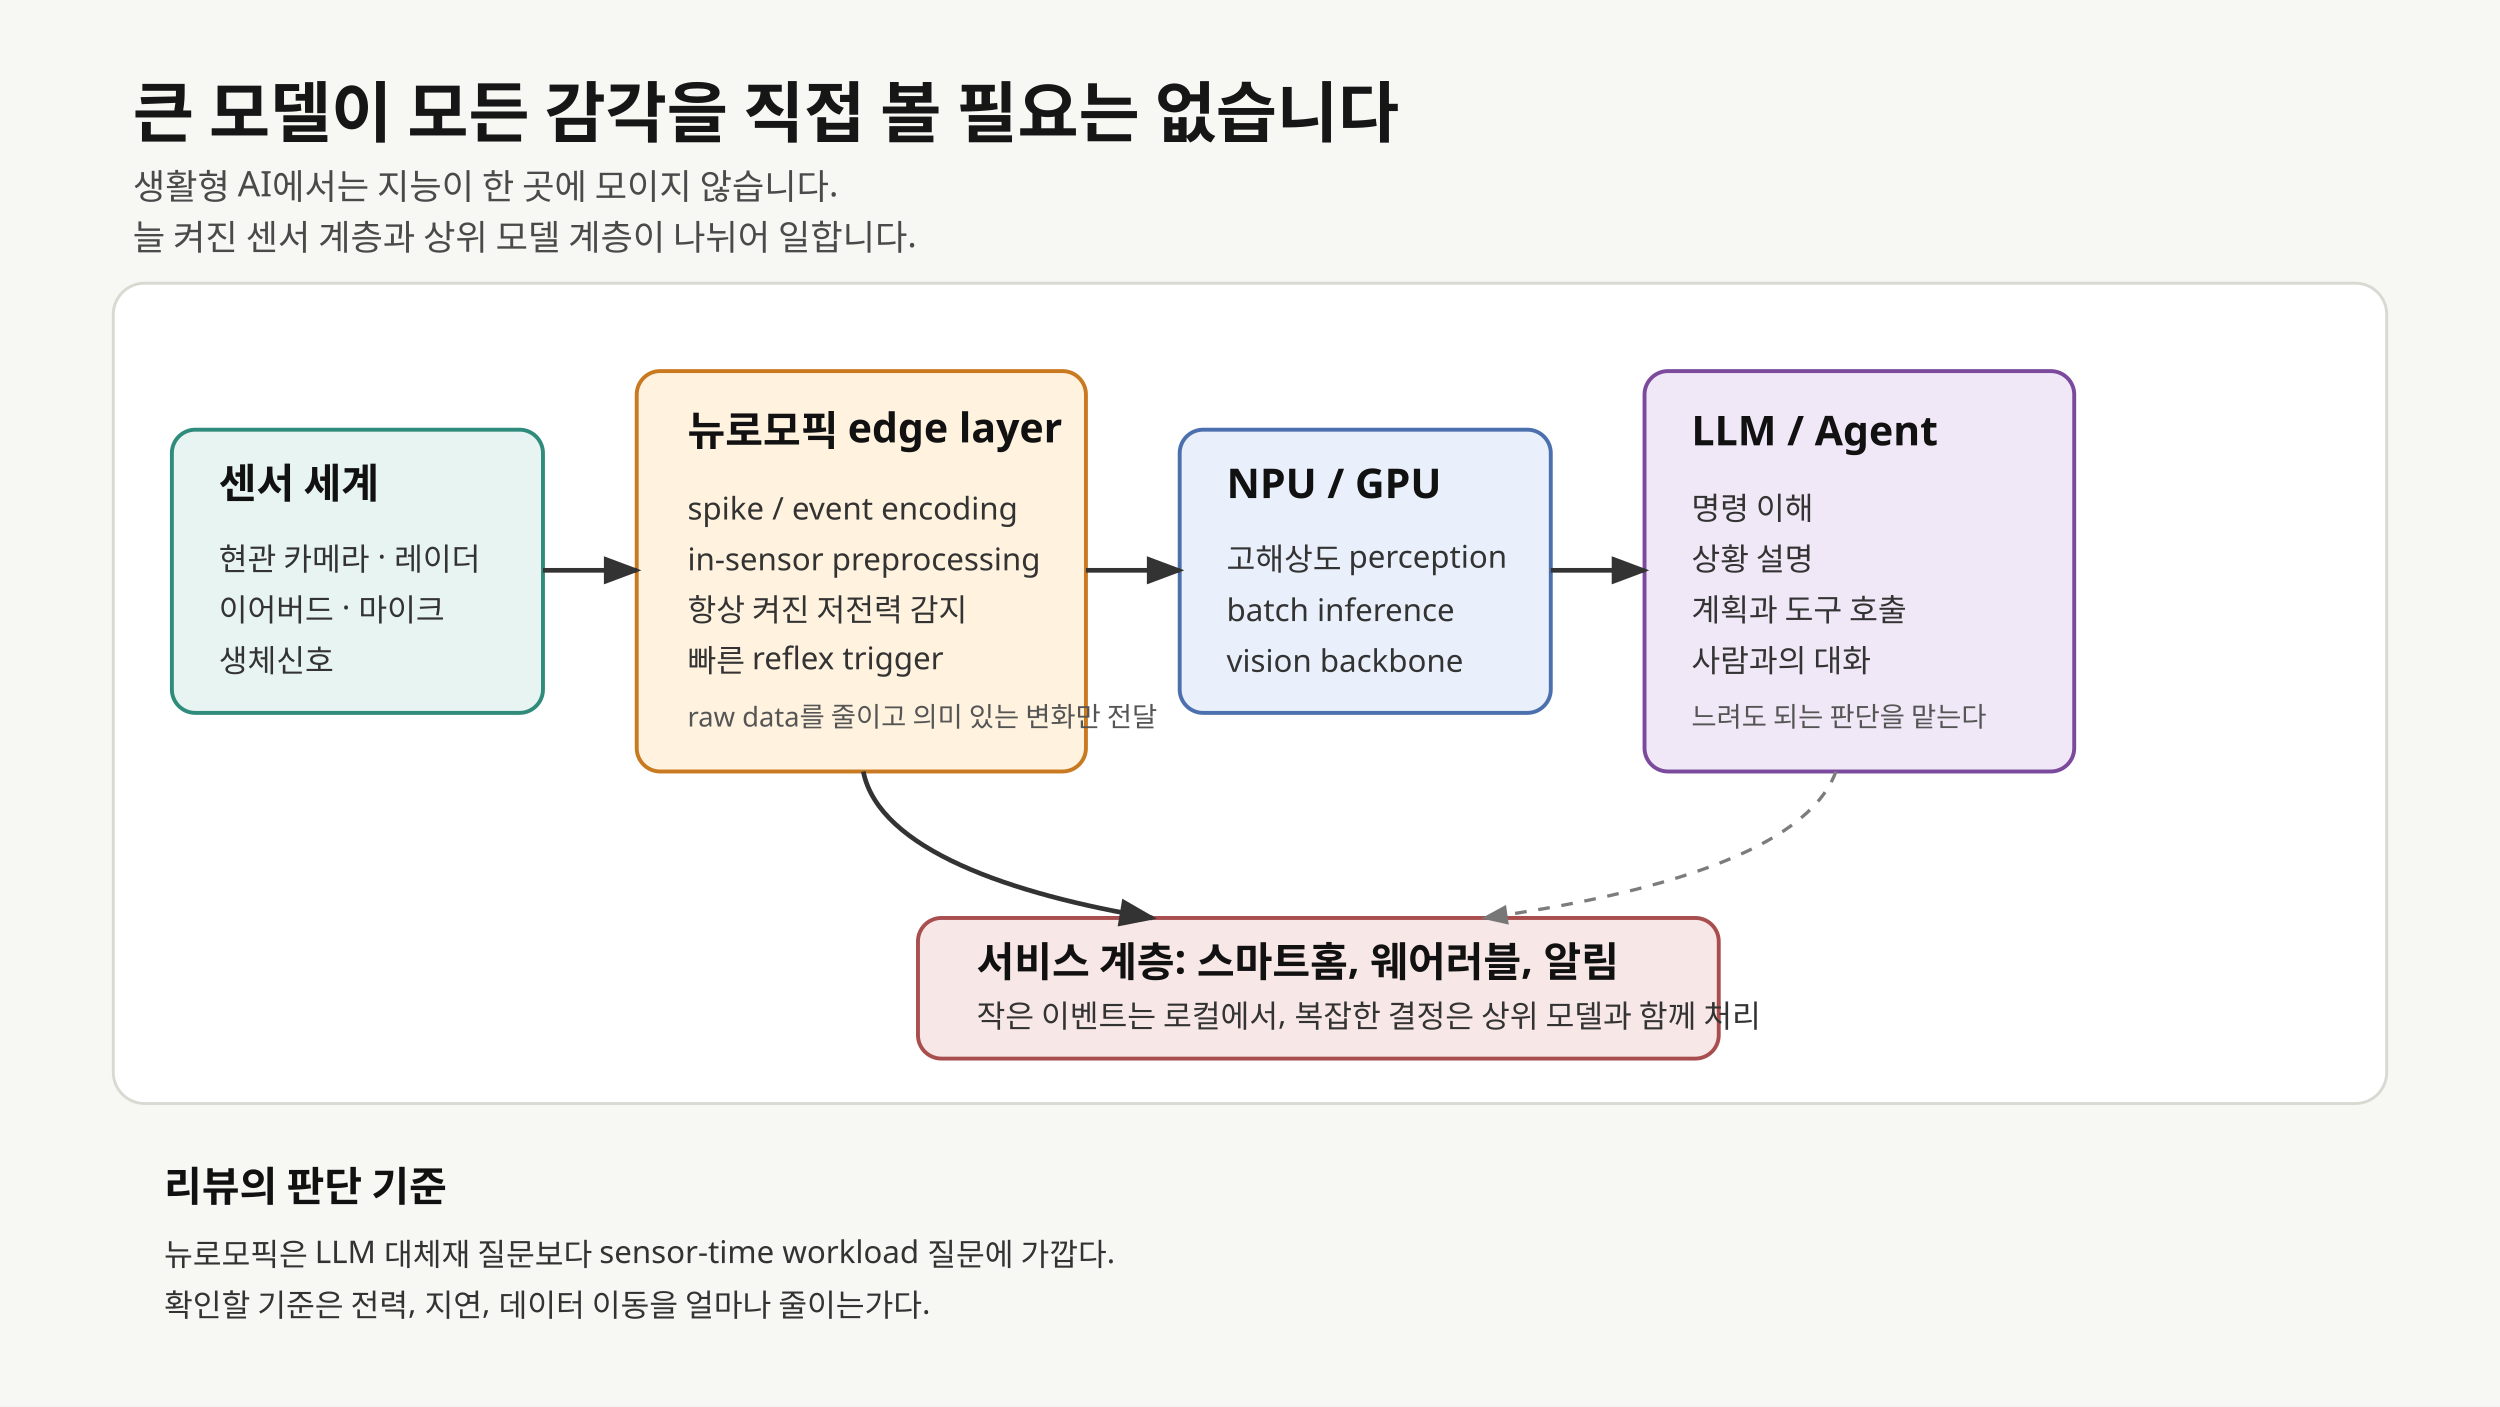
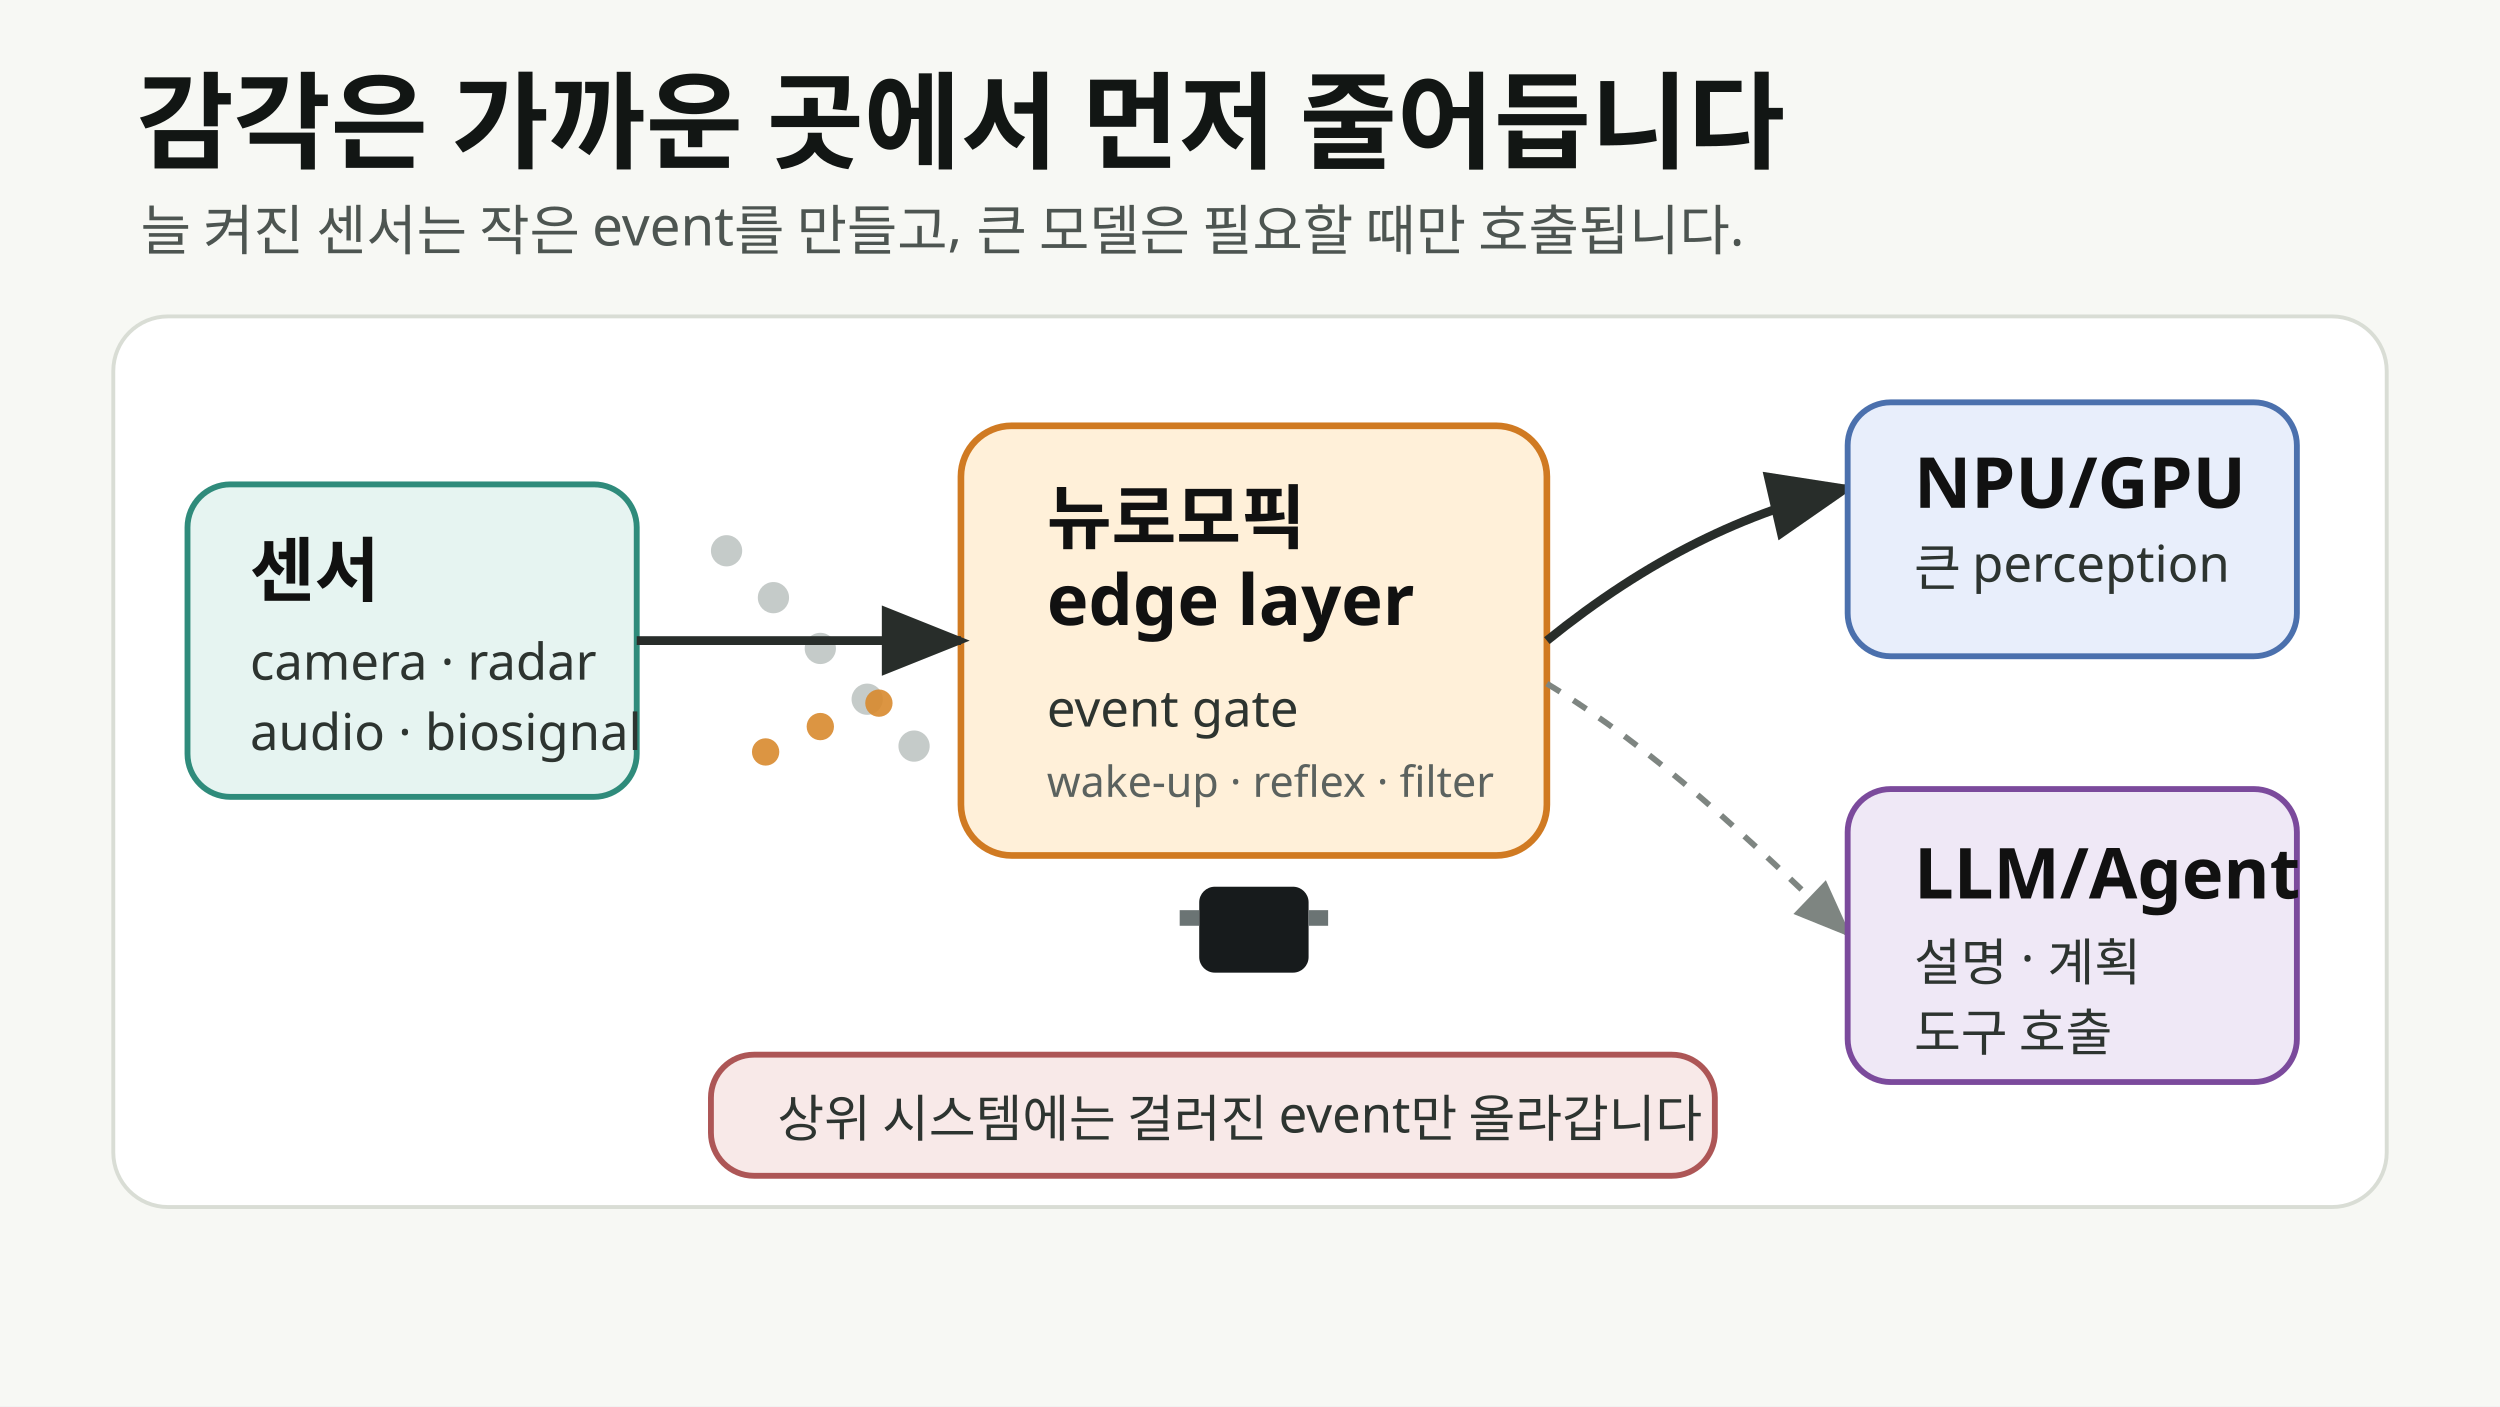
<svg xmlns="http://www.w3.org/2000/svg" width="1280" height="720" viewBox="0 0 1280 720" role="img" aria-labelledby="title desc">
  <defs>
    <style>
      .bg { fill: #f7f8f4; }
-       .title { font: 700 34px "Segoe UI", "Malgun Gothic", sans-serif; fill: #161616; }
-       .subtitle { font: 400 18px "Segoe UI", "Malgun Gothic", sans-serif; fill: #4a4a4a; }
-       .label { font: 700 21px "Segoe UI", "Malgun Gothic", sans-serif; fill: #111; }
-       .body { font: 400 16px "Segoe UI", "Malgun Gothic", sans-serif; fill: #333; }
-       .small { font: 400 14px "Segoe UI", "Malgun Gothic", sans-serif; fill: #555; }
-       .box { rx: 12; stroke-width: 2; }
-       .sensor { fill: #e8f4f1; stroke: #2f8b7b; }
-       .neuro { fill: #fff3df; stroke: #c97920; }
-       .compute { fill: #eaf0fb; stroke: #4b70ad; }
-       .model { fill: #f0e8f6; stroke: #7b4a9c; }
-       .act { fill: #f7e7e7; stroke: #a94e4e; }
-       .line { stroke: #333; stroke-width: 2.4; fill: none; marker-end: url(#arrow); }
-       .soft { stroke: #7c7c7c; stroke-width: 1.7; stroke-dasharray: 6 6; fill: none; marker-end: url(#arrowSoft); }
-       .rail { fill: #fff; stroke: #d8dad2; stroke-width: 1.5; rx: 16; }
+       .title { font: 800 54px "Segoe UI", "Malgun Gothic", sans-serif; fill: #121614; }
+       .subtitle { font: 400 28px "Segoe UI", "Malgun Gothic", sans-serif; fill: #4d5551; }
+       .panel { fill: #fff; stroke: #d9ddd5; stroke-width: 2; rx: 28; }
+       .sensor { fill: #e6f4f1; stroke: #2f8b7b; stroke-width: 3; rx: 22; }
+       .gate { fill: #fff0d9; stroke: #d07a22; stroke-width: 3.4; rx: 26; }
+       .model { fill: #efe8f6; stroke: #7b4a9c; stroke-width: 3; rx: 22; }
+       .compute { fill: #e8eefb; stroke: #4b70ad; stroke-width: 3; rx: 22; }
+       .service { fill: #f8e9e8; stroke: #ad5656; stroke-width: 3; rx: 22; }
+       .h { font: 800 36px "Segoe UI", "Malgun Gothic", sans-serif; fill: #111; }
+       .b { font: 500 26px "Segoe UI", "Malgun Gothic", sans-serif; fill: #2d3430; }
+       .s { font: 500 22px "Segoe UI", "Malgun Gothic", sans-serif; fill: #5b625f; }
+       .chip { fill: #171b1c; }
+       .pin { fill: #6b7474; }
+       .dot { fill: #d8892e; opacity: .9; }
+       .quiet { fill: #9fa8a5; opacity: .6; }
+       .arrow { stroke: #282d2a; stroke-width: 4.5; fill: none; marker-end: url(#arrow); }
+       .soft { stroke: #7e8581; stroke-width: 3; stroke-dasharray: 8 8; fill: none; marker-end: url(#arrowSoft); }
    </style>
-     <marker id="arrow" markerWidth="10" markerHeight="10" refX="7" refY="3" orient="auto" markerUnits="strokeWidth">
-       <path d="M0,0 L0,6 L8,3 z" fill="#333" />
+     <marker id="arrow" markerWidth="12" markerHeight="12" refX="9" refY="4" orient="auto" markerUnits="strokeWidth">
+       <path d="M0,0 L0,8 L10,4 z" fill="#282d2a" />
    </marker>
-     <marker id="arrowSoft" markerWidth="10" markerHeight="10" refX="7" refY="3" orient="auto" markerUnits="strokeWidth">
-       <path d="M0,0 L0,6 L8,3 z" fill="#777" />
+     <marker id="arrowSoft" markerWidth="12" markerHeight="12" refX="9" refY="4" orient="auto" markerUnits="strokeWidth">
+       <path d="M0,0 L0,8 L10,4 z" fill="#7e8581" />
    </marker>
  </defs>
-   <rect width="1280" height="720" class="bg" />
-   <text x="68" y="70" class="title">큰 모델이 모든 감각을 직접 볼 필요는 없습니다</text>
-   <text x="68" y="102" class="subtitle">생활형 AI에서는 지능이 한 곳에 모이지 않습니다.</text>
-   <text x="68" y="128" class="subtitle">늘 켜진 센서 계층과 상위 모델 계층이 나뉘어 일합니다.</text>
-   <rect x="58" y="145" width="1164" height="420" class="rail" />
-   <rect x="88" y="220" width="190" height="145" class="box sensor" />
-   <text x="112" y="255" class="label">센서 세계</text>
-   <text x="112" y="292" class="body">현관 카메라 · 레이더</text>
-   <text x="112" y="318" class="body">이어버드 · 마이크</text>
-   <text x="112" y="344" class="body">생체신호</text>
-   <rect x="326" y="190" width="230" height="205" class="box neuro" />
-   <text x="352" y="228" class="label">뉴로모픽 edge layer</text>
-   <text x="352" y="266" class="body">spike / event encoding</text>
-   <text x="352" y="292" class="body">in-sensor preprocessing</text>
-   <text x="352" y="318" class="body">항상 켜진 저전력 감지</text>
-   <text x="352" y="344" class="body">빠른 reflex trigger</text>
-   <text x="352" y="372" class="small">raw data를 줄이고 의미 있는 변화만 전달</text>
-   <rect x="604" y="220" width="190" height="145" class="box compute" />
-   <text x="628" y="255" class="label">NPU / GPU</text>
-   <text x="628" y="292" class="body">고해상도 perception</text>
-   <text x="628" y="318" class="body">batch inference</text>
-   <text x="628" y="344" class="body">vision backbone</text>
-   <rect x="842" y="190" width="220" height="205" class="box model" />
-   <text x="866" y="228" class="label">LLM / Agent</text>
-   <text x="866" y="266" class="body">명령 이해</text>
-   <text x="866" y="292" class="body">상황 설명</text>
-   <text x="866" y="318" class="body">계획과 도구 호출</text>
-   <text x="866" y="344" class="body">사람과의 대화</text>
-   <text x="866" y="372" class="small">느려도 되는 판단을 맡는다</text>
-   <rect x="470" y="470" width="410" height="72" class="box act" />
-   <text x="500" y="500" class="label">서비스 계층: 스마트홈, 웨어러블, 알림</text>
-   <text x="500" y="526" class="body">작은 이벤트는 로컬에서, 복잡한 결정은 상위 모델과 함께 처리</text>
-   <line x1="278" y1="292" x2="326" y2="292" class="line" />
-   <line x1="556" y1="292" x2="604" y2="292" class="line" />
-   <line x1="794" y1="292" x2="842" y2="292" class="line" />
-   <path d="M442 395 C450 435 518 458 590 470" class="line" />
-   <path d="M940 395 C925 436 846 458 760 470" class="soft" />
-   <text x="84" y="615" class="label">리뷰의 판단 기준</text>
-   <text x="84" y="648" class="body">뉴로모픽은 LLM 대체재 질문보다 sensor-time workload 질문에 가깝다.</text>
-   <text x="84" y="674" class="body">확인할 기준은 전력, 지연, 데이터 이동을 얼마나 줄이는가다.</text>
+   <rect class="bg" width="1280" height="720" />
+   <text x="70" y="82" class="title">감각은 가까운 곳에서 먼저 줄어듭니다</text>
+   <text x="72" y="128" class="subtitle">늘 켜진 센서는 작은 event를 만들고, 큰 모델은 필요할 때만 호출됩니다.</text>
+   <rect x="58" y="162" width="1164" height="456" class="panel" />
+   <rect x="96" y="248" width="230" height="160" class="sensor" />
+   <text x="128" y="305" class="h">센서</text>
+   <text x="128" y="348" class="b">camera · radar</text>
+   <text x="128" y="384" class="b">audio · biosignal</text>
+   <circle cx="372" cy="282" r="8" class="quiet" />
+   <circle cx="396" cy="306" r="8" class="quiet" />
+   <circle cx="420" cy="332" r="8" class="quiet" />
+   <circle cx="444" cy="358" r="8" class="quiet" />
+   <circle cx="468" cy="382" r="8" class="quiet" />
+   <circle cx="392" cy="385" r="7" class="dot" />
+   <circle cx="420" cy="372" r="7" class="dot" />
+   <circle cx="450" cy="360" r="7" class="dot" />
+   <rect x="492" y="218" width="300" height="220" class="gate" />
+   <text x="536" y="278" class="h">뉴로모픽</text>
+   <text x="536" y="320" class="h">edge layer</text>
+   <text x="536" y="372" class="b">event gate</text>
+   <text x="536" y="408" class="s">wake-up · reflex · filter</text>
+   <rect x="614" y="454" width="56" height="44" rx="8" class="chip" />
+   <rect x="604" y="466" width="10" height="8" class="pin" />
+   <rect x="670" y="466" width="10" height="8" class="pin" />
+   <path d="M326 328 C370 328 430 328 492 328" class="arrow" />
+   <path d="M792 328 C844 286 894 262 946 250" class="arrow" />
+   <path d="M792 350 C848 384 896 430 946 478" class="soft" />
+   <rect x="946" y="206" width="230" height="130" class="compute" />
+   <text x="980" y="260" class="h">NPU/GPU</text>
+   <text x="980" y="300" class="b">큰 perception</text>
+   <rect x="946" y="404" width="230" height="150" class="model" />
+   <text x="980" y="460" class="h">LLM/Agent</text>
+   <text x="980" y="502" class="b">설명 · 계획</text>
+   <text x="980" y="538" class="b">도구 호출</text>
+   <rect x="364" y="540" width="514" height="62" class="service" />
+   <text x="398" y="582" class="b">상위 시스템에는 걸러진 event만 올라갑니다</text>
</svg>
